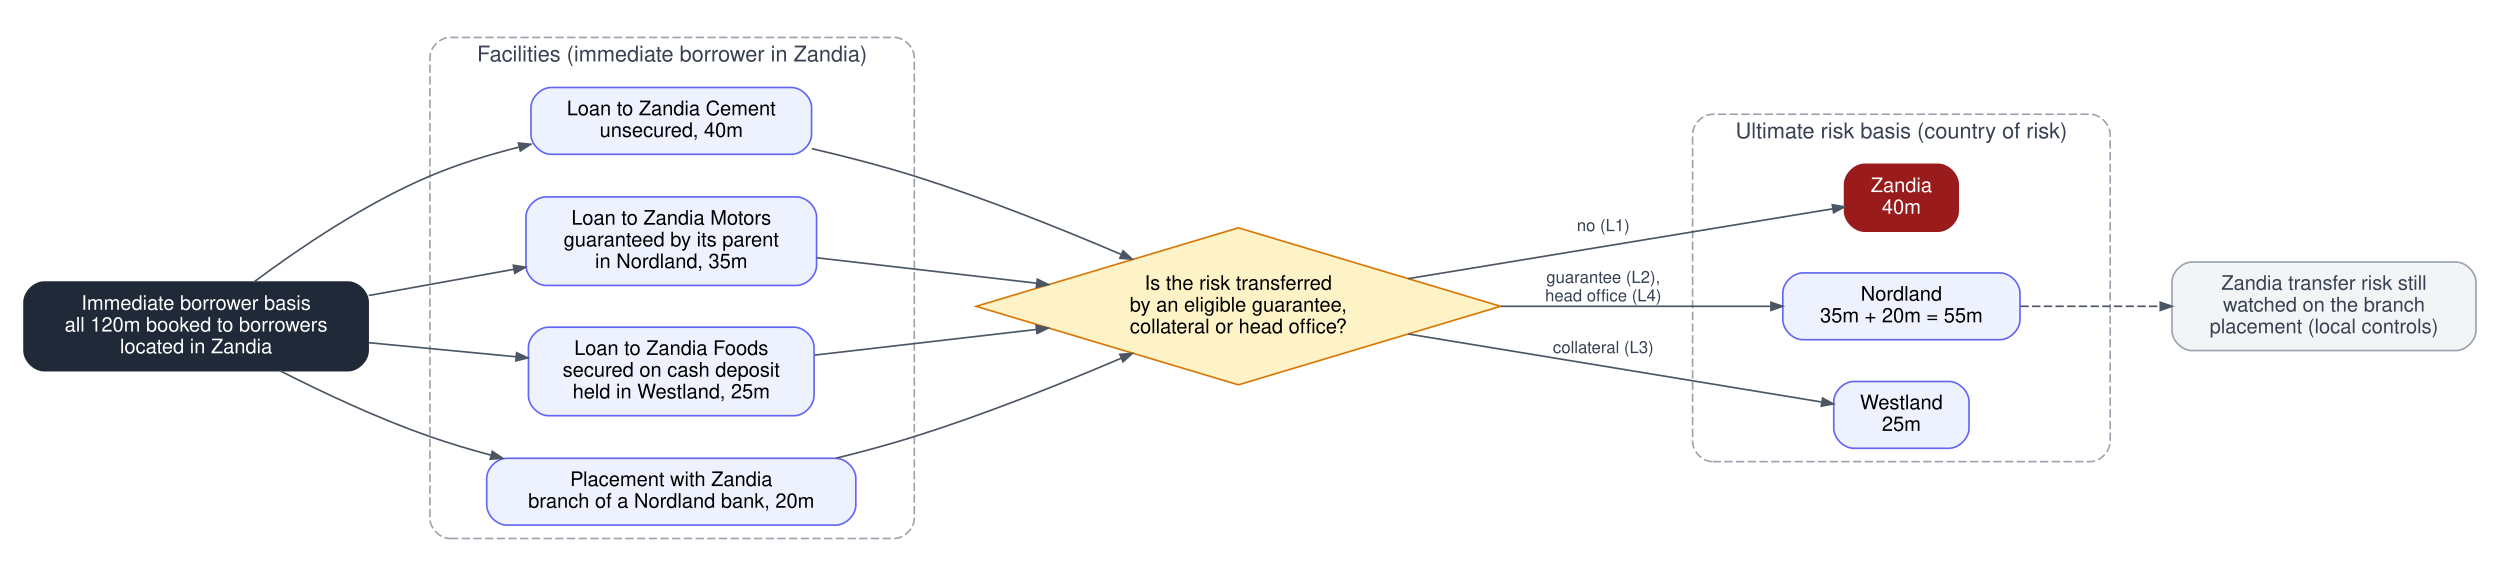
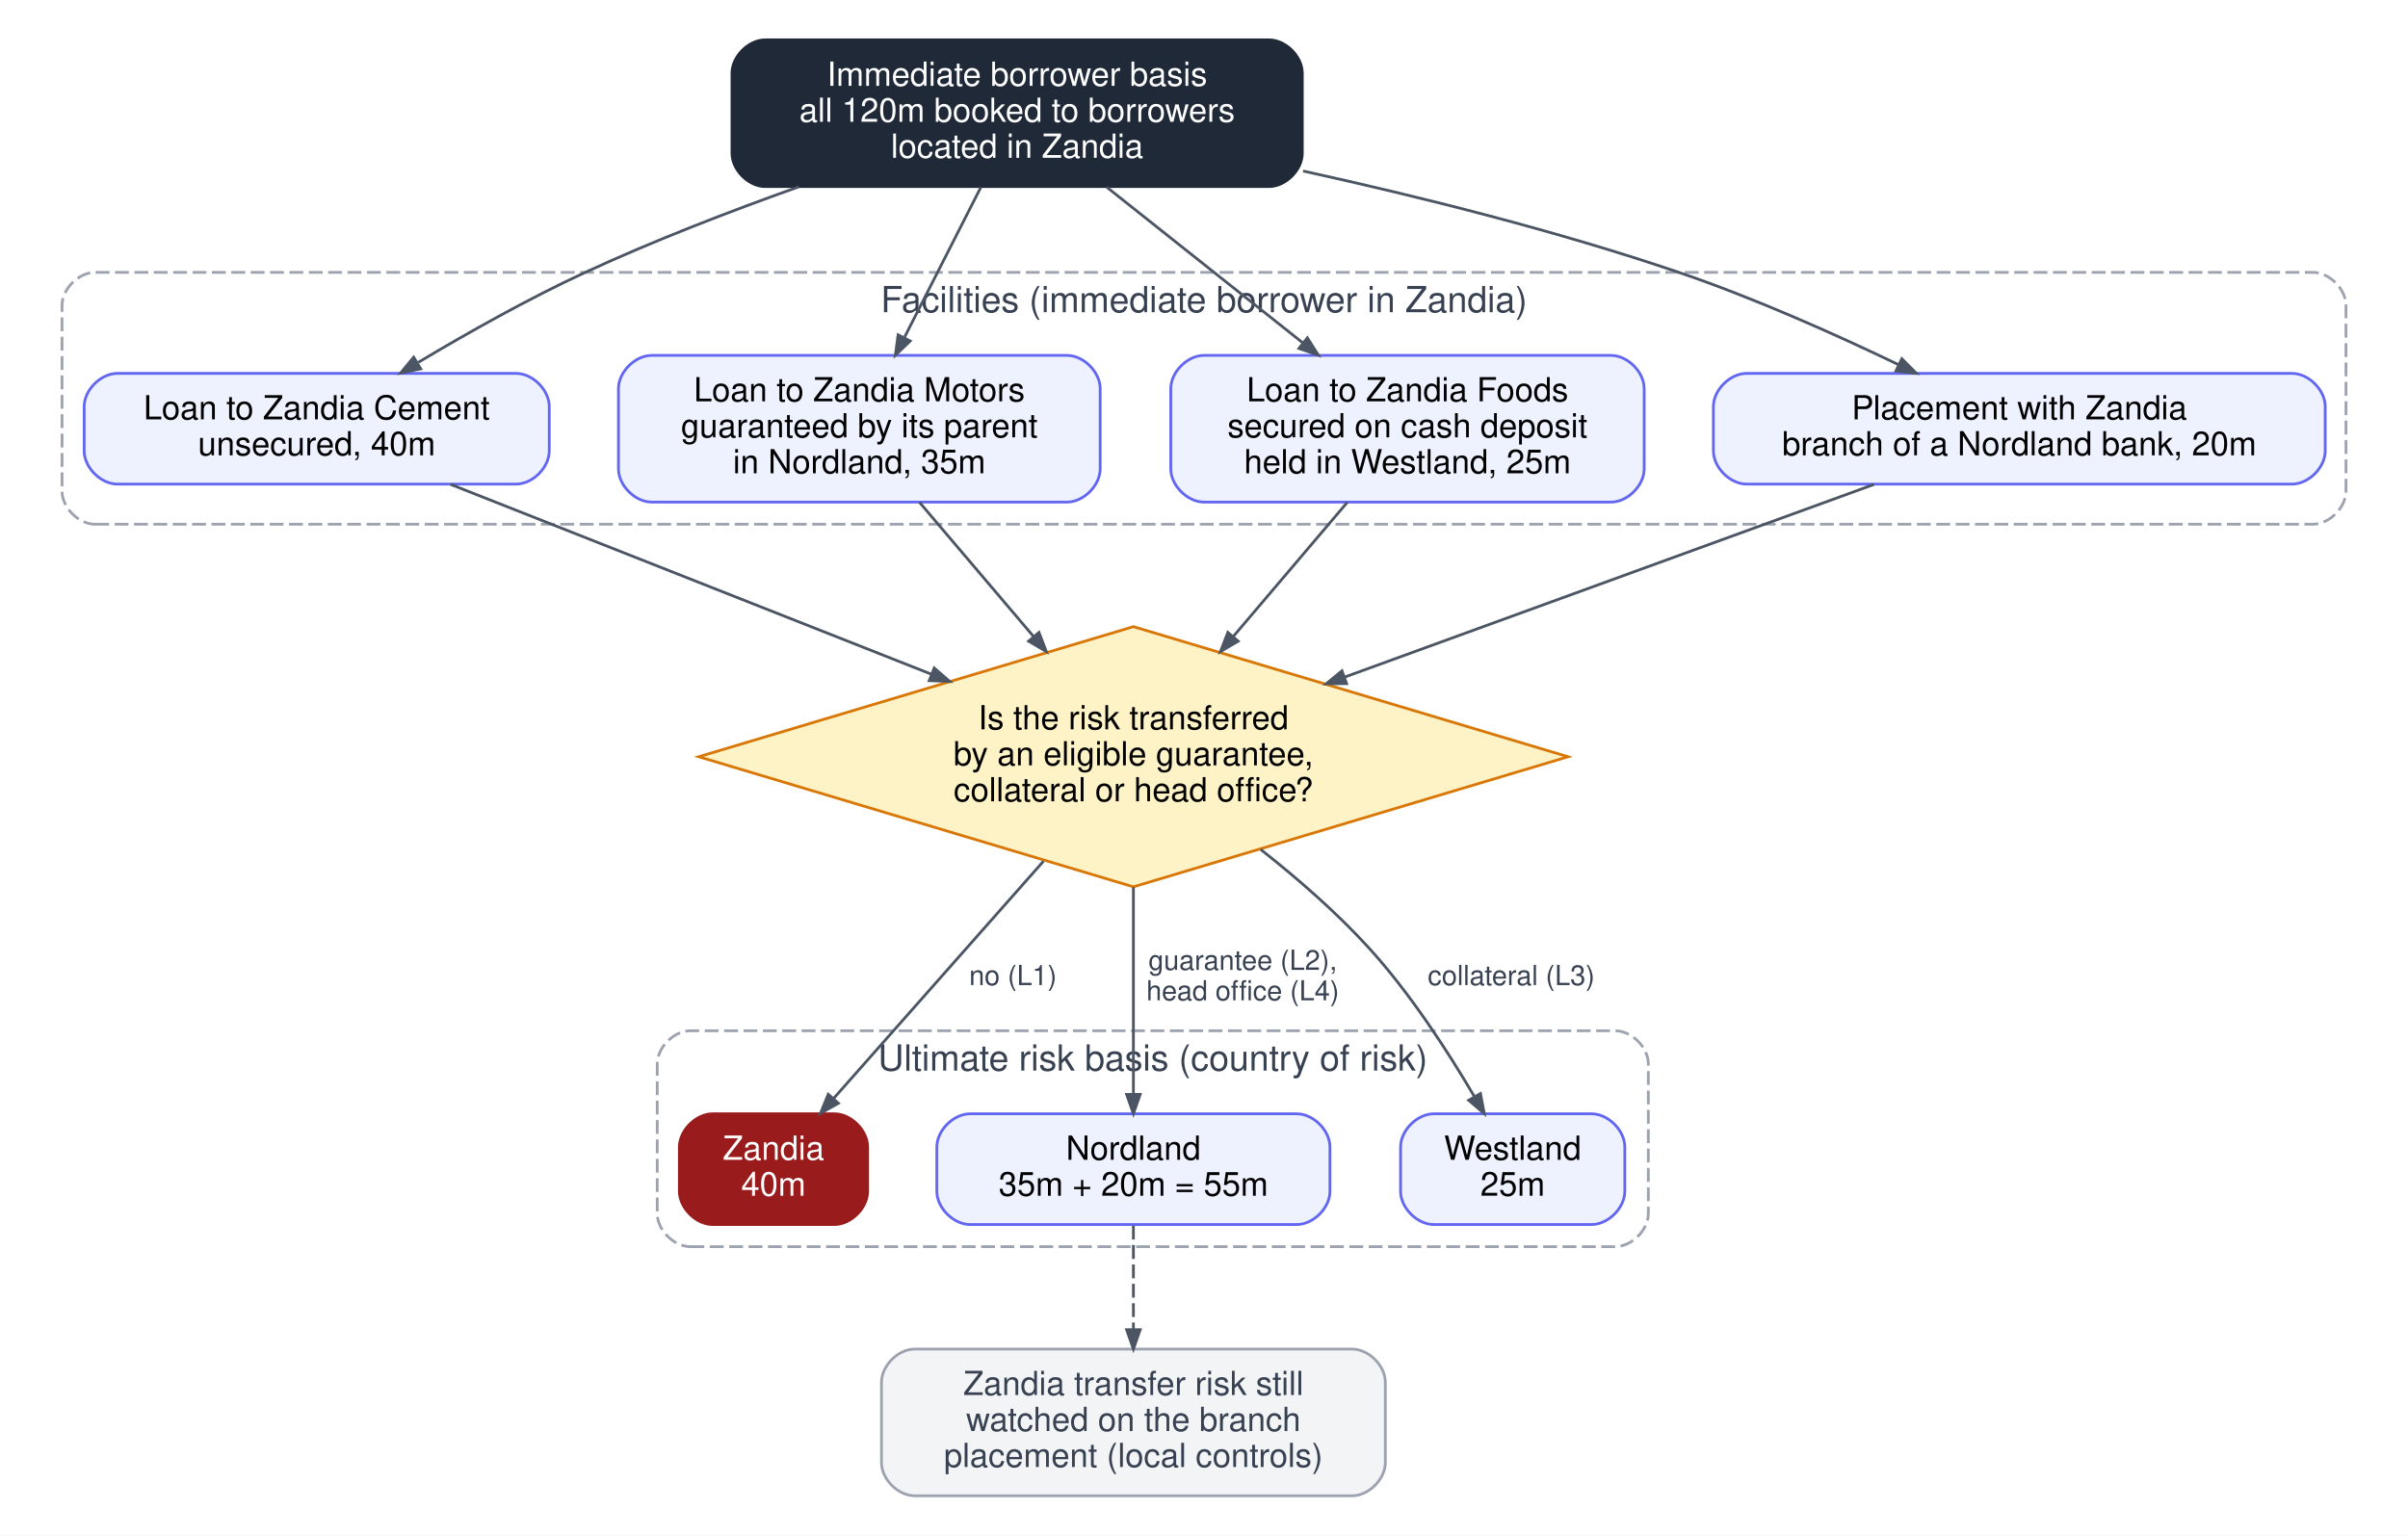
- <svg xmlns="http://www.w3.org/2000/svg" width="100%" viewBox="0.00 0.00 1496.80 344.80">
-   <g id="graph0" class="graph" transform="scale(1 1) rotate(0) translate(14.4 330.4)">
-     <polygon fill="white" stroke="transparent" points="-14.4,14.4 -14.4,-330.4 1482.4,-330.4 1482.4,14.4 -14.4,14.4" />
+ <svg xmlns="http://www.w3.org/2000/svg" width="100%" viewBox="0.00 0.00 869.80 554.80">
+   <g id="graph0" class="graph" transform="scale(1 1) rotate(0) translate(14.4 540.4)">
+     <polygon fill="white" stroke="transparent" points="-14.4,14.4 -14.4,-540.4 855.4,-540.4 855.4,14.4 -14.4,14.4" />
    <g id="clust1" class="cluster">
-       <path fill="white" stroke="#9ca3af" stroke-dasharray="5,2" d="M255,-8C255,-8 521,-8 521,-8 527,-8 533,-14 533,-20 533,-20 533,-296 533,-296 533,-302 527,-308 521,-308 521,-308 255,-308 255,-308 249,-308 243,-302 243,-296 243,-296 243,-20 243,-20 243,-14 249,-8 255,-8" />
-       <text text-anchor="middle" x="388" y="-293.6" font-family="Helvetica,sans-Serif" font-size="13.00" fill="#374151">Facilities (immediate borrower in Zandia)</text>
+       <path fill="white" stroke="#9ca3af" stroke-dasharray="5,2" d="M20,-351C20,-351 821,-351 821,-351 827,-351 833,-357 833,-363 833,-363 833,-430 833,-430 833,-436 827,-442 821,-442 821,-442 20,-442 20,-442 14,-442 8,-436 8,-430 8,-430 8,-363 8,-363 8,-357 14,-351 20,-351" />
+       <text text-anchor="middle" x="420.5" y="-427.6" font-family="Helvetica,sans-Serif" font-size="13.00" fill="#374151">Facilities (immediate borrower in Zandia)</text>
    </g>
    <g id="clust2" class="cluster">
-       <path fill="white" stroke="#9ca3af" stroke-dasharray="5,2" d="M1011,-54C1011,-54 1237,-54 1237,-54 1243,-54 1249,-60 1249,-66 1249,-66 1249,-250 1249,-250 1249,-256 1243,-262 1237,-262 1237,-262 1011,-262 1011,-262 1005,-262 999,-256 999,-250 999,-250 999,-66 999,-66 999,-60 1005,-54 1011,-54" />
-       <text text-anchor="middle" x="1124" y="-247.6" font-family="Helvetica,sans-Serif" font-size="13.00" fill="#374151">Ultimate risk basis (country of risk)</text>
+       <path fill="white" stroke="#9ca3af" stroke-dasharray="5,2" d="M235,-90C235,-90 569,-90 569,-90 575,-90 581,-96 581,-102 581,-102 581,-156 581,-156 581,-162 575,-168 569,-168 569,-168 235,-168 235,-168 229,-168 223,-162 223,-156 223,-156 223,-102 223,-102 223,-96 229,-90 235,-90" />
+       <text text-anchor="middle" x="402" y="-153.6" font-family="Helvetica,sans-Serif" font-size="13.00" fill="#374151">Ultimate risk basis (country of risk)</text>
    </g>
    <g id="node1" class="node">
-       <path fill="#1f2937" stroke="#1f2937" d="M194,-161.5C194,-161.5 12,-161.5 12,-161.5 6,-161.5 0,-155.5 0,-149.5 0,-149.5 0,-120.5 0,-120.5 0,-114.5 6,-108.5 12,-108.5 12,-108.5 194,-108.5 194,-108.5 200,-108.5 206,-114.5 206,-120.5 206,-120.5 206,-149.5 206,-149.5 206,-155.5 200,-161.5 194,-161.5" />
-       <text text-anchor="middle" x="103" y="-144.9" font-family="Helvetica,sans-Serif" font-size="12.00" fill="white">Immediate borrower basis</text>
-       <text text-anchor="middle" x="103" y="-131.9" font-family="Helvetica,sans-Serif" font-size="12.00" fill="white">all 120m booked to borrowers</text>
-       <text text-anchor="middle" x="103" y="-118.9" font-family="Helvetica,sans-Serif" font-size="12.00" fill="white">located in Zandia</text>
+       <path fill="#1f2937" stroke="#1f2937" d="M444,-526C444,-526 262,-526 262,-526 256,-526 250,-520 250,-514 250,-514 250,-485 250,-485 250,-479 256,-473 262,-473 262,-473 444,-473 444,-473 450,-473 456,-479 456,-485 456,-485 456,-514 456,-514 456,-520 450,-526 444,-526" />
+       <text text-anchor="middle" x="353" y="-509.4" font-family="Helvetica,sans-Serif" font-size="12.00" fill="white">Immediate borrower basis</text>
+       <text text-anchor="middle" x="353" y="-496.4" font-family="Helvetica,sans-Serif" font-size="12.00" fill="white">all 120m booked to borrowers</text>
+       <text text-anchor="middle" x="353" y="-483.4" font-family="Helvetica,sans-Serif" font-size="12.00" fill="white">located in Zandia</text>
    </g>
    <g id="node2" class="node">
-       <path fill="#eef2ff" stroke="#6366f1" d="M459.5,-278C459.5,-278 315.5,-278 315.5,-278 309.5,-278 303.5,-272 303.5,-266 303.5,-266 303.5,-250 303.5,-250 303.5,-244 309.5,-238 315.5,-238 315.5,-238 459.5,-238 459.5,-238 465.5,-238 471.5,-244 471.5,-250 471.5,-250 471.5,-266 471.5,-266 471.5,-272 465.5,-278 459.5,-278" />
-       <text text-anchor="middle" x="387.5" y="-261.4" font-family="Helvetica,sans-Serif" font-size="12.00">Loan to Zandia Cement</text>
-       <text text-anchor="middle" x="387.5" y="-248.4" font-family="Helvetica,sans-Serif" font-size="12.00">unsecured, 40m</text>
+       <path fill="#eef2ff" stroke="#6366f1" d="M172,-405.5C172,-405.5 28,-405.5 28,-405.5 22,-405.5 16,-399.5 16,-393.5 16,-393.5 16,-377.5 16,-377.5 16,-371.5 22,-365.5 28,-365.5 28,-365.5 172,-365.5 172,-365.5 178,-365.5 184,-371.5 184,-377.5 184,-377.5 184,-393.5 184,-393.5 184,-399.5 178,-405.5 172,-405.5" />
+       <text text-anchor="middle" x="100" y="-388.9" font-family="Helvetica,sans-Serif" font-size="12.00">Loan to Zandia Cement</text>
+       <text text-anchor="middle" x="100" y="-375.9" font-family="Helvetica,sans-Serif" font-size="12.00">unsecured, 40m</text>
    </g>
    <g id="edge1" class="edge">
-       <path fill="none" stroke="#4b5563" d="M137.53,-161.51C164.57,-181.67 204.35,-208.64 243,-225 259.73,-232.08 278.23,-237.77 296.23,-242.3" />
-       <polygon fill="#4b5563" stroke="#4b5563" points="295.98,-244.76 303.36,-244.04 297.15,-240 295.98,-244.76" />
+       <path fill="none" stroke="#4b5563" d="M274.17,-472.93C249.13,-464.02 221.57,-453.38 197,-442 176.46,-432.49 154.49,-420.12 136.67,-409.47" />
+       <polygon fill="#4b5563" stroke="#4b5563" points="137.56,-407.15 130.3,-405.64 135.03,-411.35 137.56,-407.15" />
    </g>
    <g id="node3" class="node">
-       <path fill="#eef2ff" stroke="#6366f1" d="M462.5,-212.5C462.5,-212.5 312.5,-212.5 312.5,-212.5 306.5,-212.5 300.5,-206.5 300.5,-200.5 300.5,-200.5 300.5,-171.5 300.5,-171.5 300.5,-165.5 306.5,-159.5 312.5,-159.5 312.5,-159.5 462.5,-159.5 462.5,-159.5 468.5,-159.5 474.5,-165.5 474.5,-171.5 474.5,-171.5 474.5,-200.5 474.5,-200.5 474.5,-206.5 468.5,-212.5 462.5,-212.5" />
-       <text text-anchor="middle" x="387.5" y="-195.9" font-family="Helvetica,sans-Serif" font-size="12.00">Loan to Zandia Motors</text>
-       <text text-anchor="middle" x="387.5" y="-182.9" font-family="Helvetica,sans-Serif" font-size="12.00">guaranteed by its parent</text>
-       <text text-anchor="middle" x="387.5" y="-169.9" font-family="Helvetica,sans-Serif" font-size="12.00">in Nordland, 35m</text>
+       <path fill="#eef2ff" stroke="#6366f1" d="M371,-412C371,-412 221,-412 221,-412 215,-412 209,-406 209,-400 209,-400 209,-371 209,-371 209,-365 215,-359 221,-359 221,-359 371,-359 371,-359 377,-359 383,-365 383,-371 383,-371 383,-400 383,-400 383,-406 377,-412 371,-412" />
+       <text text-anchor="middle" x="296" y="-395.4" font-family="Helvetica,sans-Serif" font-size="12.00">Loan to Zandia Motors</text>
+       <text text-anchor="middle" x="296" y="-382.4" font-family="Helvetica,sans-Serif" font-size="12.00">guaranteed by its parent</text>
+       <text text-anchor="middle" x="296" y="-369.4" font-family="Helvetica,sans-Serif" font-size="12.00">in Nordland, 35m</text>
    </g>
    <g id="edge2" class="edge">
-       <path fill="none" stroke="#4b5563" d="M206.39,-153.48C234.77,-158.61 265.43,-164.14 293.26,-169.17" />
-       <polygon fill="#4b5563" stroke="#4b5563" points="292.95,-171.6 300.28,-170.43 293.82,-166.78 292.95,-171.6" />
+       <path fill="none" stroke="#4b5563" d="M339.92,-472.8C331.74,-456.73 321.13,-435.88 312.39,-418.7" />
+       <polygon fill="#4b5563" stroke="#4b5563" points="314.37,-417.2 309.02,-412.08 310.01,-419.43 314.37,-417.2" />
    </g>
    <g id="node4" class="node">
-       <path fill="#eef2ff" stroke="#6366f1" d="M461,-134.5C461,-134.5 314,-134.5 314,-134.5 308,-134.5 302,-128.5 302,-122.5 302,-122.5 302,-93.5 302,-93.5 302,-87.5 308,-81.5 314,-81.5 314,-81.5 461,-81.5 461,-81.5 467,-81.5 473,-87.5 473,-93.5 473,-93.5 473,-122.5 473,-122.5 473,-128.5 467,-134.5 461,-134.5" />
-       <text text-anchor="middle" x="387.5" y="-117.9" font-family="Helvetica,sans-Serif" font-size="12.00">Loan to Zandia Foods</text>
-       <text text-anchor="middle" x="387.5" y="-104.9" font-family="Helvetica,sans-Serif" font-size="12.00">secured on cash deposit</text>
-       <text text-anchor="middle" x="387.5" y="-91.9" font-family="Helvetica,sans-Serif" font-size="12.00">held in Westland, 25m</text>
+       <path fill="#eef2ff" stroke="#6366f1" d="M567.5,-412C567.5,-412 420.5,-412 420.5,-412 414.5,-412 408.5,-406 408.5,-400 408.5,-400 408.5,-371 408.5,-371 408.5,-365 414.5,-359 420.5,-359 420.5,-359 567.5,-359 567.5,-359 573.5,-359 579.5,-365 579.5,-371 579.5,-371 579.5,-400 579.5,-400 579.5,-406 573.5,-412 567.5,-412" />
+       <text text-anchor="middle" x="494" y="-395.4" font-family="Helvetica,sans-Serif" font-size="12.00">Loan to Zandia Foods</text>
+       <text text-anchor="middle" x="494" y="-382.4" font-family="Helvetica,sans-Serif" font-size="12.00">secured on cash deposit</text>
+       <text text-anchor="middle" x="494" y="-369.4" font-family="Helvetica,sans-Serif" font-size="12.00">held in Westland, 25m</text>
    </g>
    <g id="edge3" class="edge">
-       <path fill="none" stroke="#4b5563" d="M206.39,-125.21C235.21,-122.46 266.37,-119.48 294.55,-116.79" />
-       <polygon fill="#4b5563" stroke="#4b5563" points="294.91,-119.22 301.64,-116.11 294.44,-114.34 294.91,-119.22" />
+       <path fill="none" stroke="#4b5563" d="M385.35,-472.8C406.48,-456.02 434.17,-434.03 456.3,-416.44" />
+       <polygon fill="#4b5563" stroke="#4b5563" points="457.84,-418.35 461.8,-412.08 454.8,-414.51 457.84,-418.35" />
    </g>
    <g id="node5" class="node">
-       <path fill="#eef2ff" stroke="#6366f1" d="M486,-56C486,-56 289,-56 289,-56 283,-56 277,-50 277,-44 277,-44 277,-28 277,-28 277,-22 283,-16 289,-16 289,-16 486,-16 486,-16 492,-16 498,-22 498,-28 498,-28 498,-44 498,-44 498,-50 492,-56 486,-56" />
-       <text text-anchor="middle" x="387.5" y="-39.4" font-family="Helvetica,sans-Serif" font-size="12.00">Placement with Zandia</text>
-       <text text-anchor="middle" x="387.5" y="-26.4" font-family="Helvetica,sans-Serif" font-size="12.00">branch of a Nordland bank, 20m</text>
+       <path fill="#eef2ff" stroke="#6366f1" d="M813.5,-405.5C813.5,-405.5 616.5,-405.5 616.5,-405.5 610.5,-405.5 604.5,-399.5 604.5,-393.5 604.5,-393.5 604.5,-377.5 604.5,-377.5 604.5,-371.5 610.5,-365.5 616.5,-365.5 616.5,-365.5 813.5,-365.5 813.5,-365.5 819.5,-365.5 825.5,-371.5 825.5,-377.5 825.5,-377.5 825.5,-393.5 825.5,-393.5 825.5,-399.5 819.5,-405.5 813.5,-405.5" />
+       <text text-anchor="middle" x="715" y="-388.9" font-family="Helvetica,sans-Serif" font-size="12.00">Placement with Zandia</text>
+       <text text-anchor="middle" x="715" y="-375.9" font-family="Helvetica,sans-Serif" font-size="12.00">branch of a Nordland bank, 20m</text>
    </g>
    <g id="edge4" class="edge">
-       <path fill="none" stroke="#4b5563" d="M153.08,-108.48C179.21,-95.2 212.22,-79.7 243,-69 254.71,-64.93 267.14,-61.21 279.59,-57.87" />
-       <polygon fill="#4b5563" stroke="#4b5563" points="280.36,-60.2 286.51,-56.05 279.11,-55.46 280.36,-60.2" />
+       <path fill="none" stroke="#4b5563" d="M456.28,-478.62C498.83,-469.27 548.31,-456.87 592,-442 619.06,-432.79 648.27,-419.75 671.43,-408.62" />
+       <polygon fill="#4b5563" stroke="#4b5563" points="672.57,-410.8 677.8,-405.54 670.43,-406.39 672.57,-410.8" />
    </g>
    <g id="node6" class="node">
-       <polygon fill="#fef3c7" stroke="#d97706" points="727,-194 570,-147 727,-100 884,-147 727,-194" />
-       <text text-anchor="middle" x="727" y="-156.9" font-family="Helvetica,sans-Serif" font-size="12.00">Is the risk transferred</text>
-       <text text-anchor="middle" x="727" y="-143.9" font-family="Helvetica,sans-Serif" font-size="12.00">by an eligible guarantee,</text>
-       <text text-anchor="middle" x="727" y="-130.9" font-family="Helvetica,sans-Serif" font-size="12.00">collateral or head office?</text>
+       <polygon fill="#fef3c7" stroke="#d97706" points="395,-314 238,-267 395,-220 552,-267 395,-314" />
+       <text text-anchor="middle" x="395" y="-276.9" font-family="Helvetica,sans-Serif" font-size="12.00">Is the risk transferred</text>
+       <text text-anchor="middle" x="395" y="-263.9" font-family="Helvetica,sans-Serif" font-size="12.00">by an eligible guarantee,</text>
+       <text text-anchor="middle" x="395" y="-250.9" font-family="Helvetica,sans-Serif" font-size="12.00">collateral or head office?</text>
    </g>
    <g id="edge5" class="edge">
-       <path fill="none" stroke="#4b5563" d="M471.64,-241.4C491.88,-236.7 513.36,-231.17 533,-225 574.87,-211.85 620.45,-193.62 656.79,-178.1" />
-       <polygon fill="#4b5563" stroke="#4b5563" points="658,-180.24 663.47,-175.23 656.07,-175.74 658,-180.24" />
+       <path fill="none" stroke="#4b5563" d="M148.38,-365.39C195.58,-346.75 267.99,-318.16 322.15,-296.77" />
+       <polygon fill="#4b5563" stroke="#4b5563" points="323.05,-299.05 328.66,-294.2 321.25,-294.49 323.05,-299.05" />
    </g>
    <g id="edge6" class="edge">
-       <path fill="none" stroke="#4b5563" d="M474.54,-176.06C514.5,-171.44 562.68,-165.87 606.13,-160.85" />
-       <polygon fill="#4b5563" stroke="#4b5563" points="606.67,-163.26 613.34,-160.02 606.1,-158.39 606.67,-163.26" />
+       <path fill="none" stroke="#4b5563" d="M317.73,-358.93C329.79,-344.73 345.12,-326.7 358.93,-310.44" />
+       <polygon fill="#4b5563" stroke="#4b5563" points="360.89,-311.92 363.55,-305 357.15,-308.75 360.89,-311.92" />
    </g>
    <g id="edge7" class="edge">
-       <path fill="none" stroke="#4b5563" d="M473.23,-117.79C513.45,-122.44 562.22,-128.07 606.15,-133.15" />
-       <polygon fill="#4b5563" stroke="#4b5563" points="605.92,-135.59 613.16,-133.96 606.48,-130.72 605.92,-135.59" />
+       <path fill="none" stroke="#4b5563" d="M472.27,-358.93C460.21,-344.73 444.88,-326.7 431.07,-310.44" />
+       <polygon fill="#4b5563" stroke="#4b5563" points="432.85,-308.75 426.45,-305 429.11,-311.92 432.85,-308.75" />
    </g>
    <g id="edge8" class="edge">
-       <path fill="none" stroke="#4b5563" d="M486.23,-56.09C501.98,-59.96 518.02,-64.3 533,-69 574.87,-82.15 620.45,-100.38 656.79,-115.9" />
-       <polygon fill="#4b5563" stroke="#4b5563" points="656.07,-118.26 663.47,-118.77 658,-113.76 656.07,-118.26" />
+       <path fill="none" stroke="#4b5563" d="M662.52,-365.39C610.53,-346.47 530.36,-317.28 471.33,-295.79" />
+       <polygon fill="#4b5563" stroke="#4b5563" points="472.01,-293.43 464.6,-293.34 470.34,-298.04 472.01,-293.43" />
    </g>
    <g id="node7" class="node">
-       <path fill="#991b1b" stroke="#991b1b" d="M1146,-232C1146,-232 1102,-232 1102,-232 1096,-232 1090,-226 1090,-220 1090,-220 1090,-204 1090,-204 1090,-198 1096,-192 1102,-192 1102,-192 1146,-192 1146,-192 1152,-192 1158,-198 1158,-204 1158,-204 1158,-220 1158,-220 1158,-226 1152,-232 1146,-232" />
-       <text text-anchor="middle" x="1124" y="-215.4" font-family="Helvetica,sans-Serif" font-size="12.00" fill="white">Zandia</text>
-       <text text-anchor="middle" x="1124" y="-202.4" font-family="Helvetica,sans-Serif" font-size="12.00" fill="white">40m</text>
+       <path fill="#991b1b" stroke="#991b1b" d="M287,-138C287,-138 243,-138 243,-138 237,-138 231,-132 231,-126 231,-126 231,-110 231,-110 231,-104 237,-98 243,-98 243,-98 287,-98 287,-98 293,-98 299,-104 299,-110 299,-110 299,-126 299,-126 299,-132 293,-138 287,-138" />
+       <text text-anchor="middle" x="265" y="-121.4" font-family="Helvetica,sans-Serif" font-size="12.00" fill="white">Zandia</text>
+       <text text-anchor="middle" x="265" y="-108.4" font-family="Helvetica,sans-Serif" font-size="12.00" fill="white">40m</text>
    </g>
    <g id="edge9" class="edge">
-       <path fill="none" stroke="#4b5563" d="M828.7,-163.57C911.28,-177.16 1023.87,-195.69 1082.99,-205.42" />
-       <polygon fill="#4b5563" stroke="#4b5563" points="1082.62,-207.84 1089.93,-206.56 1083.42,-203 1082.62,-207.84" />
-       <text text-anchor="middle" x="945.5" y="-192" font-family="Helvetica,sans-Serif" font-size="10.00" fill="#374151"> no (L1)</text>
+       <path fill="none" stroke="#4b5563" d="M362.53,-229.28C338.86,-202.52 307.43,-166.98 286.73,-143.57" />
+       <polygon fill="#4b5563" stroke="#4b5563" points="288.44,-141.81 281.97,-138.19 284.77,-145.05 288.44,-141.81" />
+       <text text-anchor="middle" x="351.5" y="-184.5" font-family="Helvetica,sans-Serif" font-size="10.00" fill="#374151"> no (L1)</text>
    </g>
    <g id="node8" class="node">
-       <path fill="#eef2ff" stroke="#6366f1" d="M1183,-167C1183,-167 1065,-167 1065,-167 1059,-167 1053,-161 1053,-155 1053,-155 1053,-139 1053,-139 1053,-133 1059,-127 1065,-127 1065,-127 1183,-127 1183,-127 1189,-127 1195,-133 1195,-139 1195,-139 1195,-155 1195,-155 1195,-161 1189,-167 1183,-167" />
-       <text text-anchor="middle" x="1124" y="-150.4" font-family="Helvetica,sans-Serif" font-size="12.00">Nordland</text>
-       <text text-anchor="middle" x="1124" y="-137.4" font-family="Helvetica,sans-Serif" font-size="12.00">35m + 20m = 55m</text>
+       <path fill="#eef2ff" stroke="#6366f1" d="M454,-138C454,-138 336,-138 336,-138 330,-138 324,-132 324,-126 324,-126 324,-110 324,-110 324,-104 330,-98 336,-98 336,-98 454,-98 454,-98 460,-98 466,-104 466,-110 466,-110 466,-126 466,-126 466,-132 460,-138 454,-138" />
+       <text text-anchor="middle" x="395" y="-121.4" font-family="Helvetica,sans-Serif" font-size="12.00">Nordland</text>
+       <text text-anchor="middle" x="395" y="-108.4" font-family="Helvetica,sans-Serif" font-size="12.00">35m + 20m = 55m</text>
    </g>
    <g id="edge10" class="edge">
-       <path fill="none" stroke="#4b5563" d="M884.11,-147C939.59,-147 999.62,-147 1045.63,-147" />
-       <polygon fill="#4b5563" stroke="#4b5563" points="1045.89,-149.45 1052.89,-147 1045.89,-144.55 1045.89,-149.45" />
-       <text text-anchor="middle" x="945.5" y="-161" font-family="Helvetica,sans-Serif" font-size="10.00" fill="#374151"> guarantee (L2),</text>
-       <text text-anchor="middle" x="945.5" y="-150" font-family="Helvetica,sans-Serif" font-size="10.00" fill="#374151"> head office (L4)</text>
+       <path fill="none" stroke="#4b5563" d="M395,-219.89C395,-195.29 395,-165.92 395,-145.23" />
+       <polygon fill="#4b5563" stroke="#4b5563" points="397.45,-145.02 395,-138.02 392.55,-145.02 397.45,-145.02" />
+       <text text-anchor="middle" x="434.5" y="-190" font-family="Helvetica,sans-Serif" font-size="10.00" fill="#374151"> guarantee (L2),</text>
+       <text text-anchor="middle" x="434.5" y="-179" font-family="Helvetica,sans-Serif" font-size="10.00" fill="#374151"> head office (L4)</text>
    </g>
    <g id="node9" class="node">
-       <path fill="#eef2ff" stroke="#6366f1" d="M1152.5,-102C1152.5,-102 1095.5,-102 1095.5,-102 1089.5,-102 1083.5,-96 1083.5,-90 1083.5,-90 1083.5,-74 1083.5,-74 1083.5,-68 1089.5,-62 1095.5,-62 1095.5,-62 1152.5,-62 1152.5,-62 1158.5,-62 1164.5,-68 1164.5,-74 1164.5,-74 1164.5,-90 1164.5,-90 1164.5,-96 1158.5,-102 1152.5,-102" />
-       <text text-anchor="middle" x="1124" y="-85.4" font-family="Helvetica,sans-Serif" font-size="12.00">Westland</text>
-       <text text-anchor="middle" x="1124" y="-72.4" font-family="Helvetica,sans-Serif" font-size="12.00">25m</text>
+       <path fill="#eef2ff" stroke="#6366f1" d="M560.5,-138C560.5,-138 503.5,-138 503.5,-138 497.5,-138 491.5,-132 491.5,-126 491.5,-126 491.5,-110 491.5,-110 491.5,-104 497.5,-98 503.5,-98 503.5,-98 560.5,-98 560.5,-98 566.5,-98 572.5,-104 572.5,-110 572.5,-110 572.5,-126 572.5,-126 572.5,-132 566.5,-138 560.5,-138" />
+       <text text-anchor="middle" x="532" y="-121.4" font-family="Helvetica,sans-Serif" font-size="12.00">Westland</text>
+       <text text-anchor="middle" x="532" y="-108.4" font-family="Helvetica,sans-Serif" font-size="12.00">25m</text>
    </g>
    <g id="edge11" class="edge">
-       <path fill="none" stroke="#4b5563" d="M828.7,-130.43C908.21,-117.35 1015.53,-99.69 1076.17,-89.71" />
-       <polygon fill="#4b5563" stroke="#4b5563" points="1076.82,-92.08 1083.33,-88.53 1076.02,-87.25 1076.82,-92.08" />
-       <text text-anchor="middle" x="945.5" y="-119" font-family="Helvetica,sans-Serif" font-size="10.00" fill="#374151"> collateral (L3)</text>
+       <path fill="none" stroke="#4b5563" d="M440.98,-233.51C454.33,-222.98 468.42,-210.71 480,-198 494.94,-181.61 508.59,-160.52 518.15,-144.26" />
+       <polygon fill="#4b5563" stroke="#4b5563" points="520.36,-145.34 521.74,-138.06 516.11,-142.89 520.36,-145.34" />
+       <text text-anchor="middle" x="531.5" y="-184.5" font-family="Helvetica,sans-Serif" font-size="10.00" fill="#374151"> collateral (L3)</text>
    </g>
    <g id="node10" class="node">
-       <path fill="#f3f4f6" stroke="#9ca3af" d="M1456,-173.5C1456,-173.5 1298,-173.5 1298,-173.5 1292,-173.5 1286,-167.5 1286,-161.5 1286,-161.5 1286,-132.5 1286,-132.5 1286,-126.5 1292,-120.5 1298,-120.5 1298,-120.5 1456,-120.5 1456,-120.5 1462,-120.5 1468,-126.5 1468,-132.5 1468,-132.5 1468,-161.5 1468,-161.5 1468,-167.5 1462,-173.5 1456,-173.5" />
-       <text text-anchor="middle" x="1377" y="-156.9" font-family="Helvetica,sans-Serif" font-size="12.00" fill="#374151">Zandia transfer risk still</text>
-       <text text-anchor="middle" x="1377" y="-143.9" font-family="Helvetica,sans-Serif" font-size="12.00" fill="#374151">watched on the branch</text>
-       <text text-anchor="middle" x="1377" y="-130.9" font-family="Helvetica,sans-Serif" font-size="12.00" fill="#374151">placement (local controls)</text>
+       <path fill="#f3f4f6" stroke="#9ca3af" d="M474,-53C474,-53 316,-53 316,-53 310,-53 304,-47 304,-41 304,-41 304,-12 304,-12 304,-6 310,0 316,0 316,0 474,0 474,0 480,0 486,-6 486,-12 486,-12 486,-41 486,-41 486,-47 480,-53 474,-53" />
+       <text text-anchor="middle" x="395" y="-36.4" font-family="Helvetica,sans-Serif" font-size="12.00" fill="#374151">Zandia transfer risk still</text>
+       <text text-anchor="middle" x="395" y="-23.4" font-family="Helvetica,sans-Serif" font-size="12.00" fill="#374151">watched on the branch</text>
+       <text text-anchor="middle" x="395" y="-10.4" font-family="Helvetica,sans-Serif" font-size="12.00" fill="#374151">placement (local controls)</text>
    </g>
    <g id="edge12" class="edge">
-       <path fill="none" stroke="#4b5563" stroke-dasharray="5,2" d="M1195.25,-147C1221.19,-147 1251.06,-147 1278.95,-147" />
-       <polygon fill="#4b5563" stroke="#4b5563" points="1279,-149.45 1286,-147 1279,-144.55 1279,-149.45" />
+       <path fill="none" stroke="#4b5563" stroke-dasharray="5,2" d="M395,-97.58C395,-86.66 395,-72.75 395,-60.2" />
+       <polygon fill="#4b5563" stroke="#4b5563" points="397.45,-60 395,-53 392.55,-60 397.45,-60" />
    </g>
  </g>
</svg>
